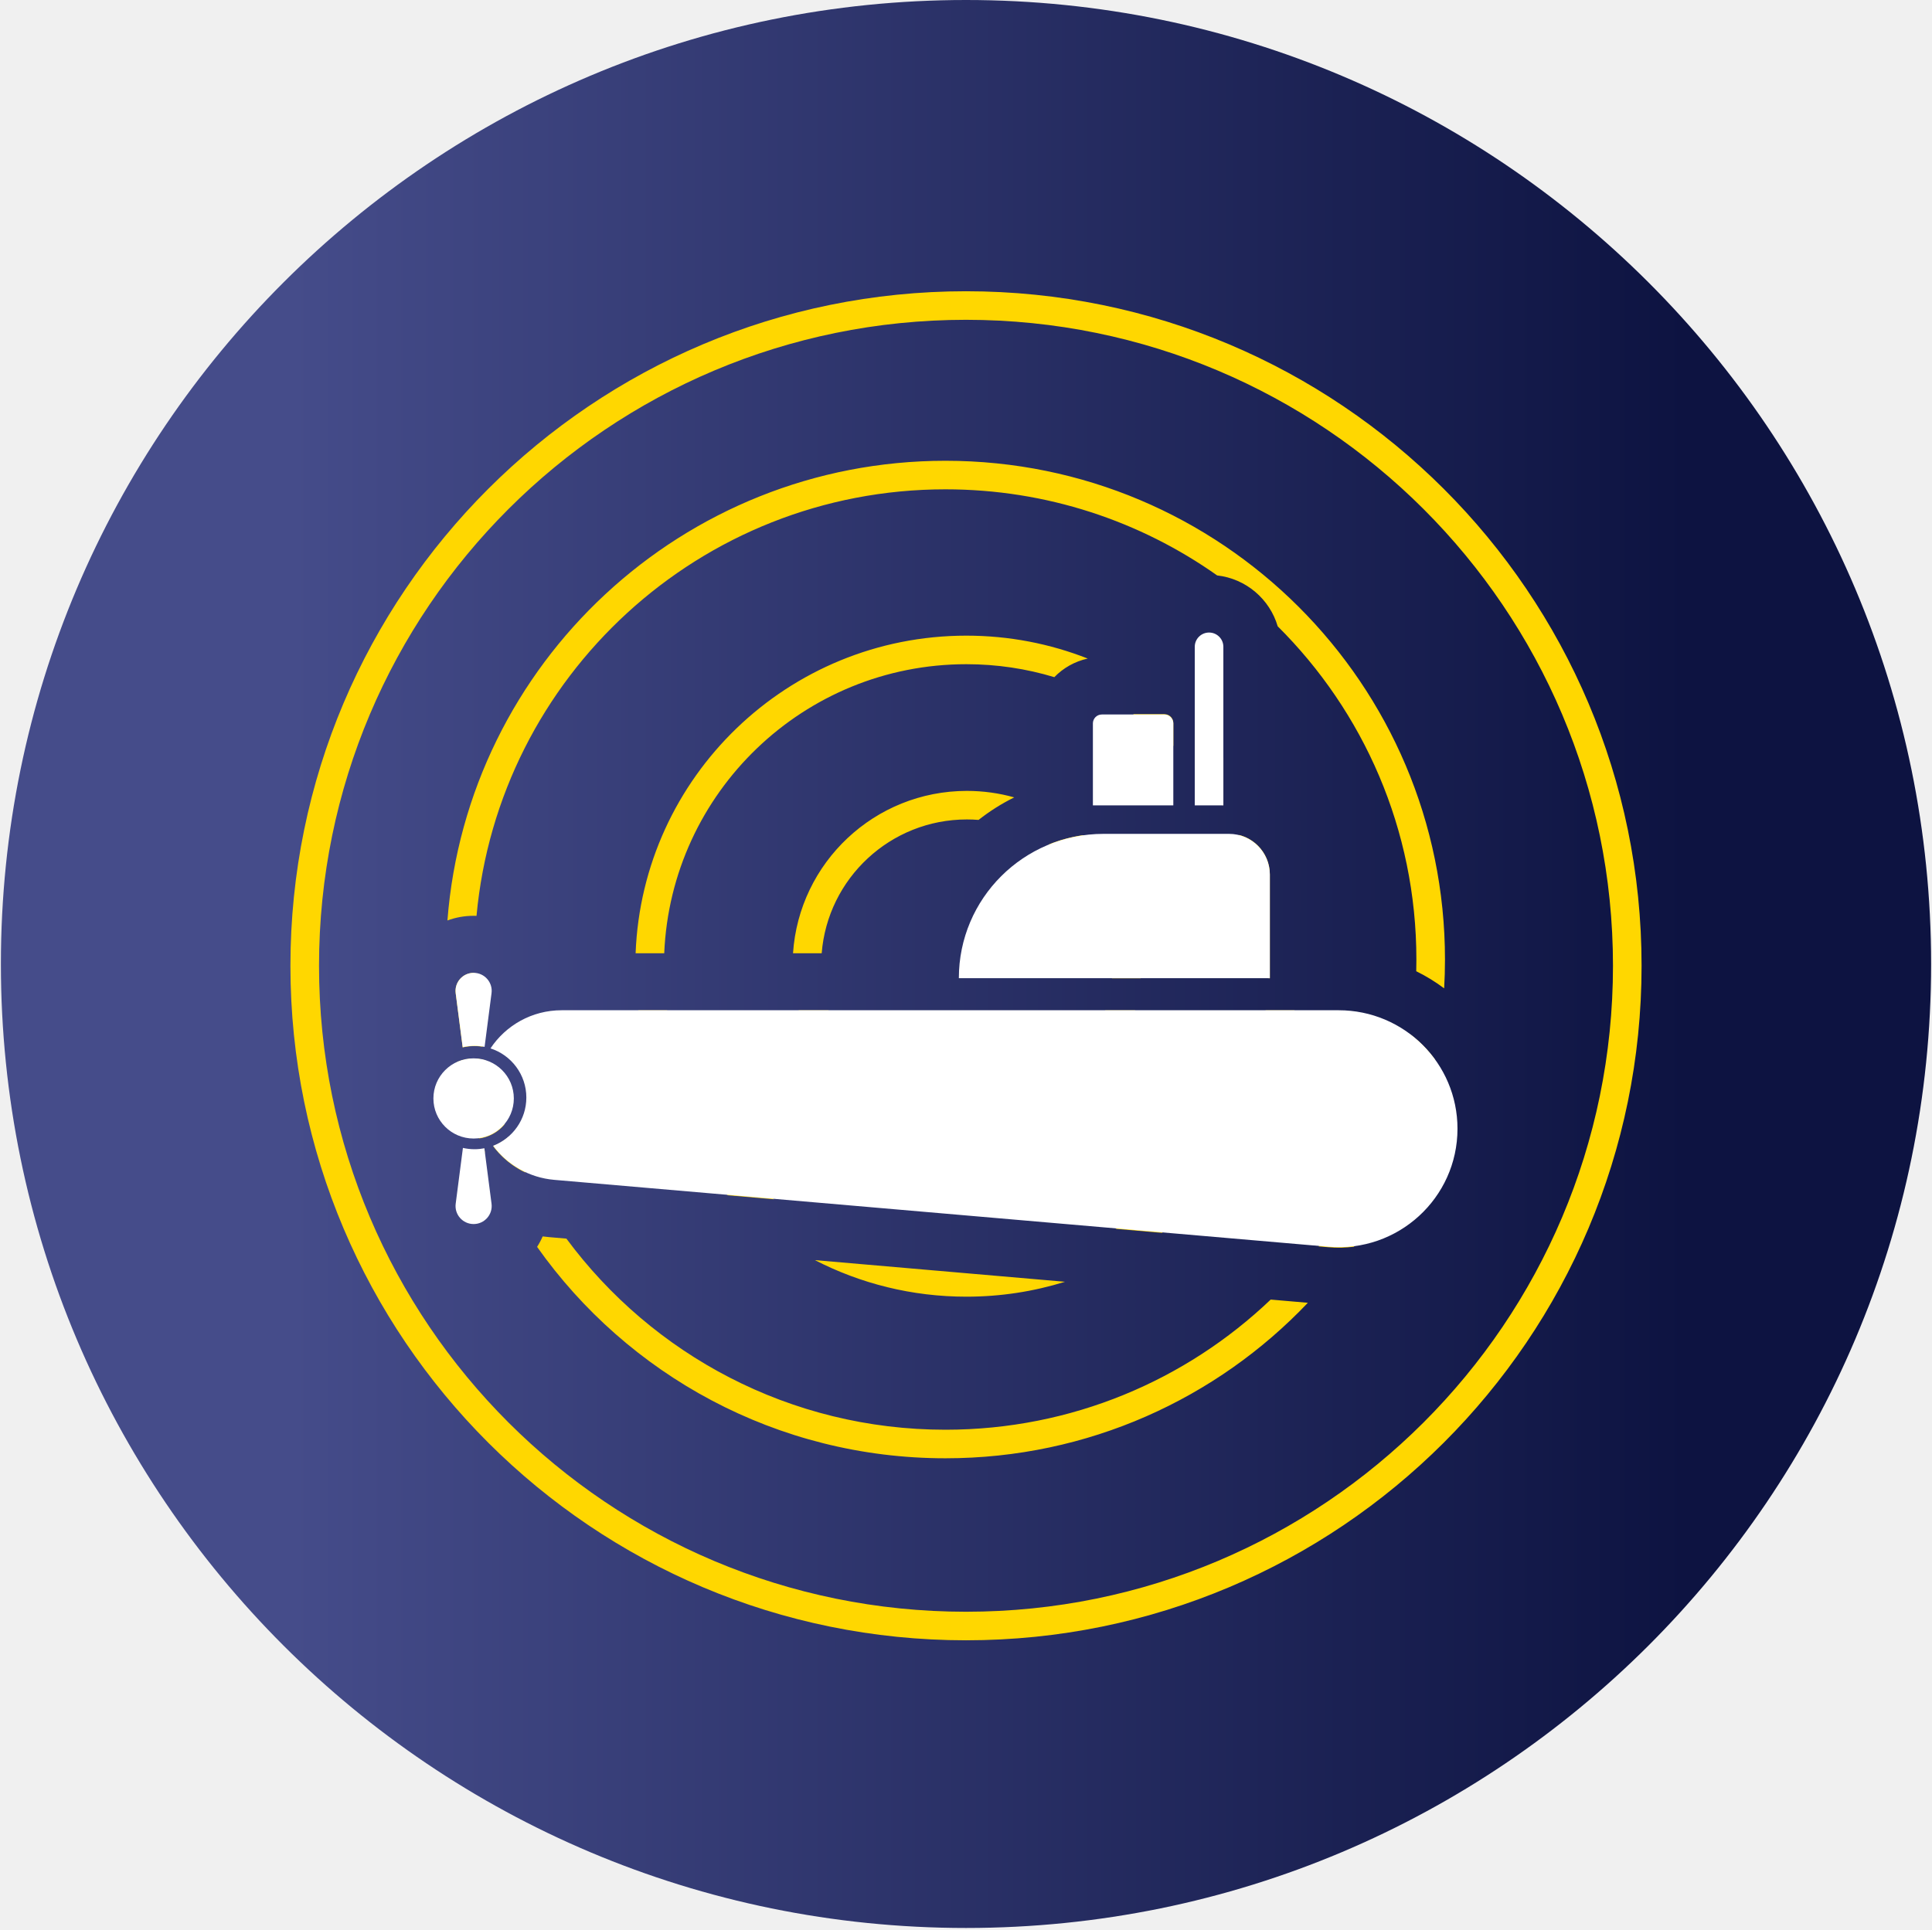
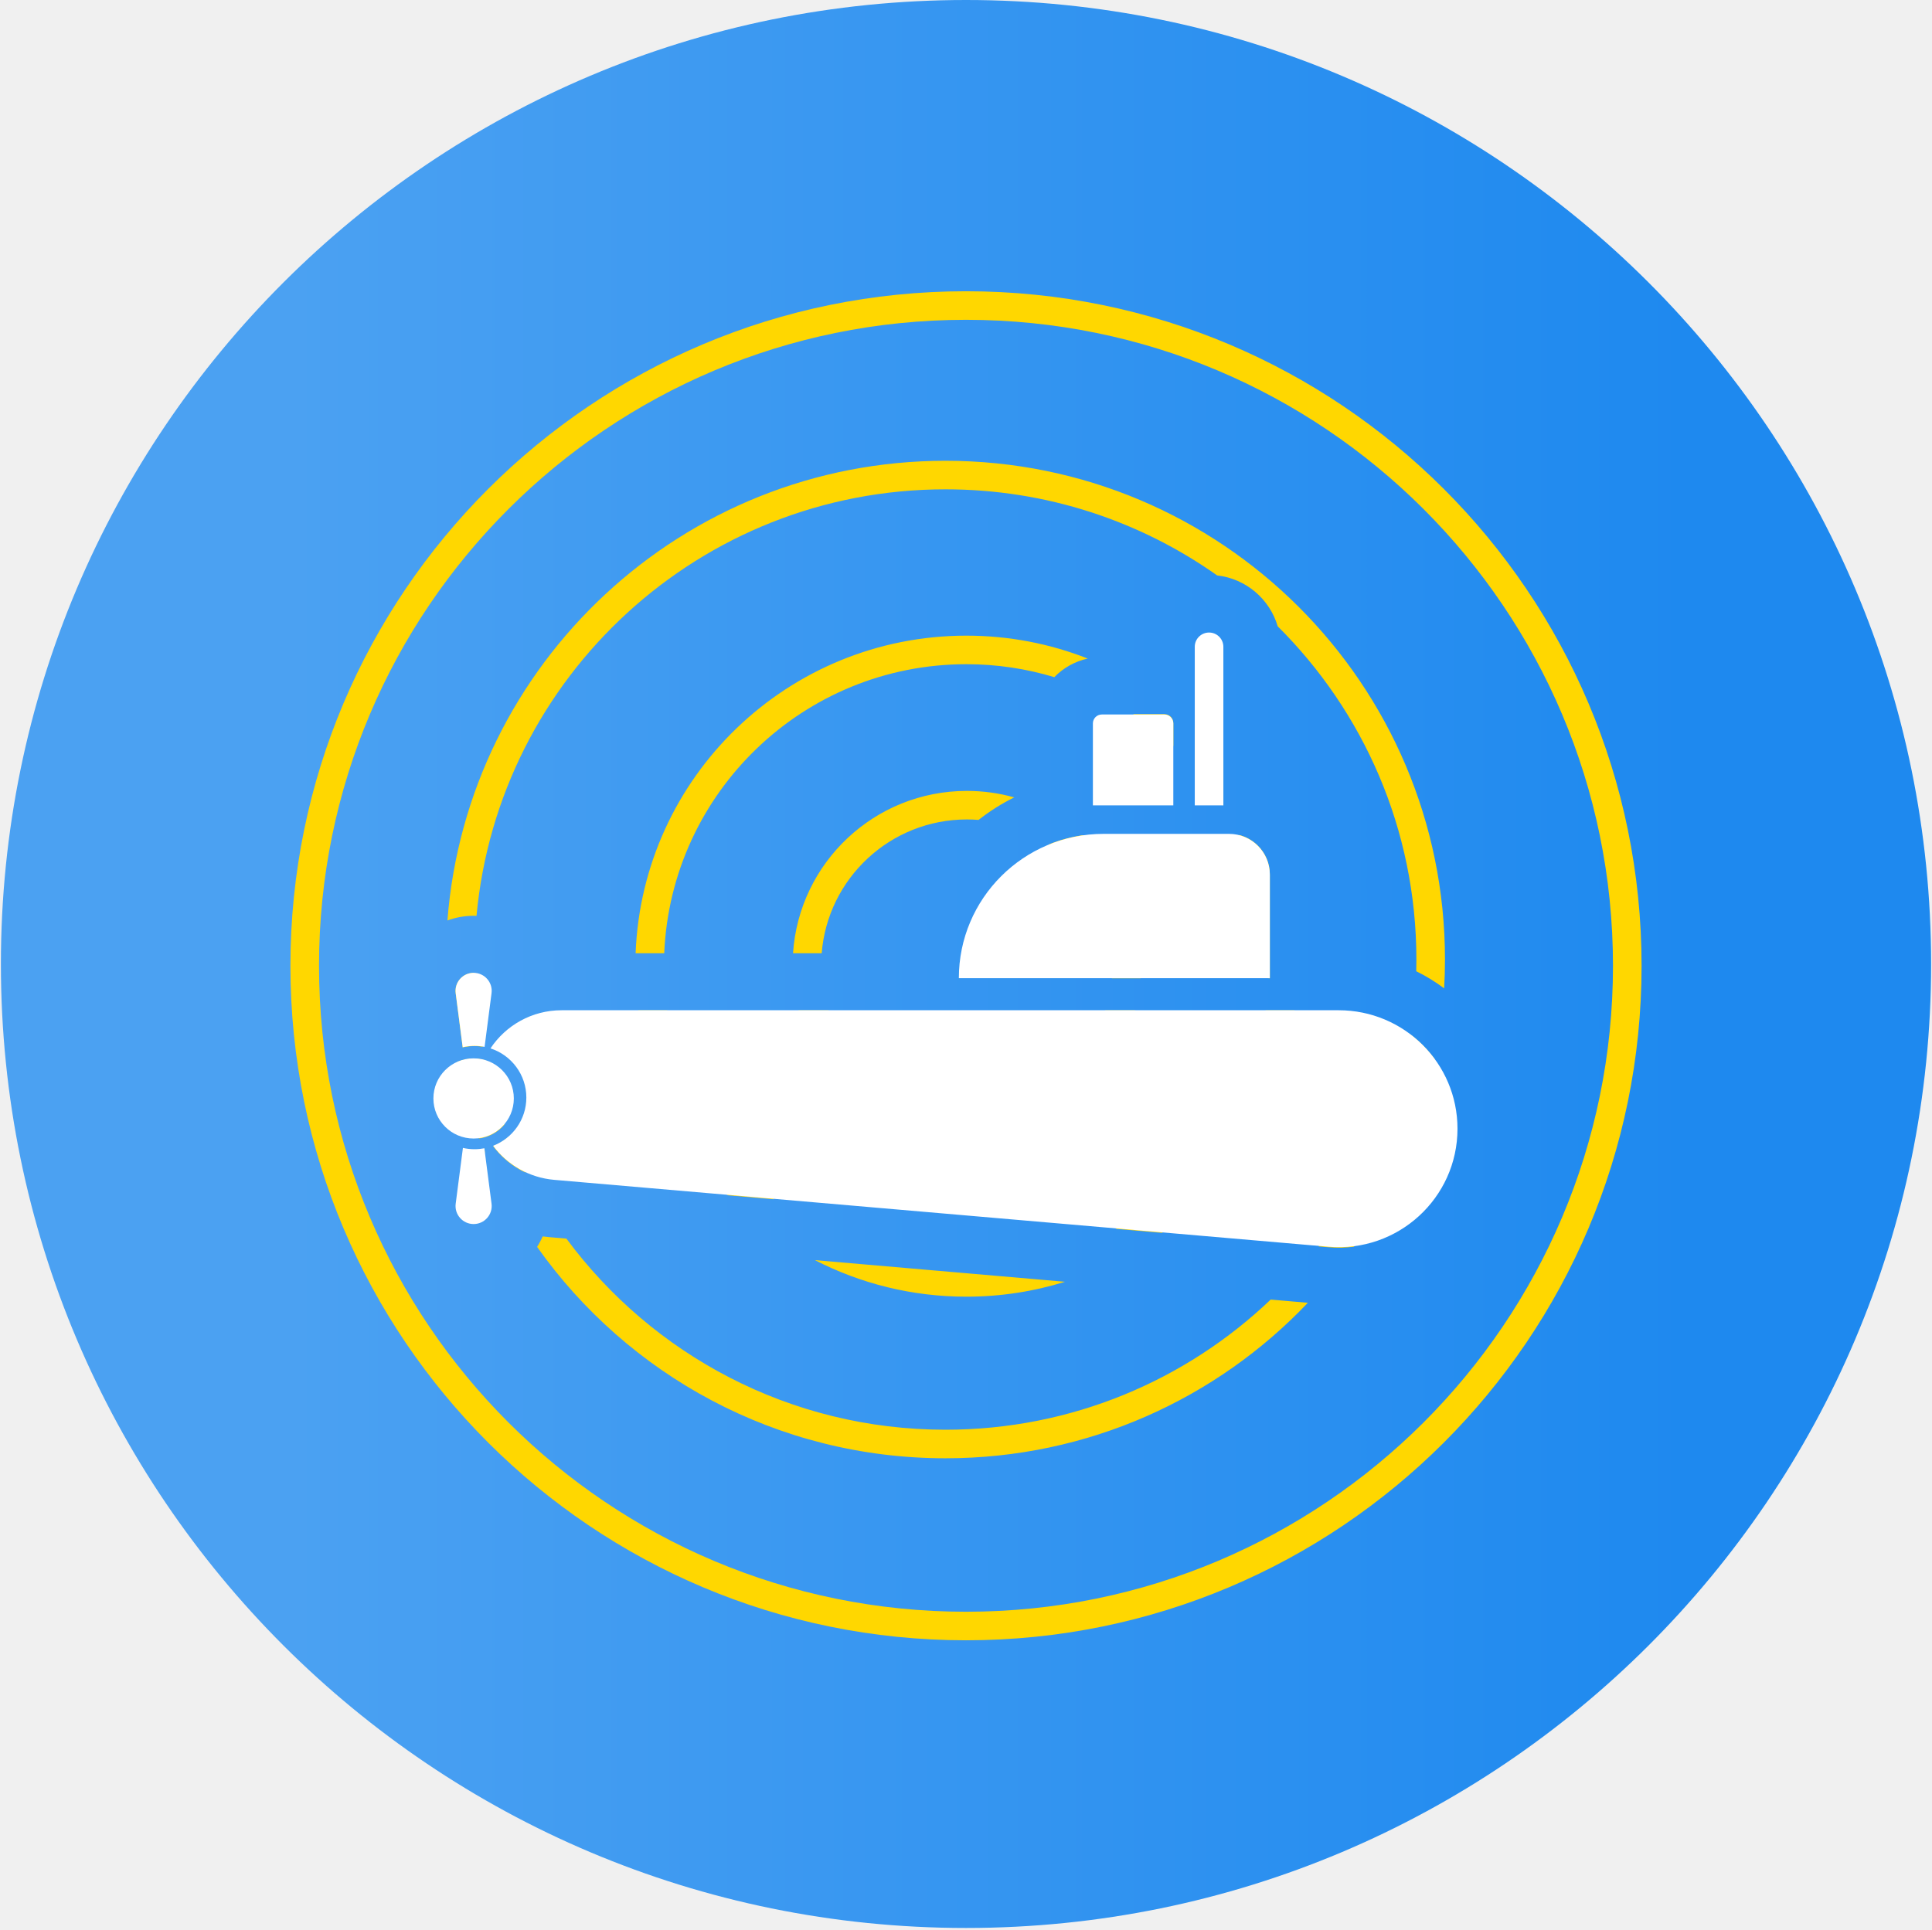
<svg xmlns="http://www.w3.org/2000/svg" width="1081" height="1080" viewBox="0 0 1081 1080" fill="none">
  <g clip-path="url(#clip0_2005_132)">
    <path d="M1080.5 539.5C1080.5 837.458 838.734 1079 540.5 1079C242.266 1079 0.5 837.458 0.5 539.5C0.5 241.542 242.266 0 540.5 0C838.734 0 1080.5 241.542 1080.5 539.5Z" fill="url(#paint0_linear_2005_132)" />
    <path fill-rule="evenodd" clip-rule="evenodd" d="M540.5 902.021C740.427 902.021 902.5 740.163 902.5 540.5C902.5 340.837 740.427 178.979 540.5 178.979C340.573 178.979 178.5 340.837 178.5 540.5C178.5 740.163 340.573 902.021 540.5 902.021ZM540.5 918C749.264 918 918.5 748.987 918.5 540.5C918.5 332.012 749.264 163 540.5 163C331.736 163 162.5 332.012 162.5 540.5C162.5 748.987 331.736 918 540.5 918ZM792.42 543.555C792.473 541.378 792.5 539.195 792.5 537.005C792.5 464.121 762.831 398.159 714.897 350.504C710.447 335.307 697.197 323.862 681.028 322.043C638.074 291.689 585.623 273.853 529 273.853C391.724 273.853 278.965 378.69 266.621 512.567C266.084 512.547 265.543 512.537 265 512.537C259.827 512.537 254.894 513.462 250.344 515.146C261.509 371.203 382.002 257.874 529 257.874C683.364 257.874 808.5 382.845 808.5 537.005C808.5 542.417 808.346 547.793 808.041 553.129C803.165 549.477 797.938 546.266 792.42 543.555ZM789.172 578.946C794.403 582.912 799.029 587.634 802.885 592.948C795.066 631.331 779.36 666.852 757.53 697.749C752.897 698.34 748.123 698.451 743.264 698.03L737.792 697.556C763.994 663.621 782.087 623.119 789.172 578.946ZM668.5 406.812C674.19 412.229 679.536 418.004 684.5 424.101V450.619H683.909C679.297 443.324 674.142 436.407 668.5 429.923V406.812ZM608.619 368.569C587.595 360.292 564.689 355.745 540.72 355.745C440.844 355.745 359.431 434.692 355.638 533.509H371.651C375.434 443.52 449.681 371.724 540.72 371.724C557.831 371.724 574.349 374.26 589.918 378.977C594.9 373.839 601.363 370.141 608.619 368.569ZM656.5 417.471C649.525 410.933 641.994 404.979 633.986 399.687H651.5C651.842 399.687 652.177 399.721 652.5 399.786C654.782 400.249 656.5 402.264 656.5 404.68V417.471ZM567.489 446.266C559.066 443.897 550.181 442.63 541 442.63C489.336 442.63 447.058 482.759 443.713 533.509H459.755C463.067 491.593 498.177 458.608 541 458.608C543.2 458.608 545.38 458.696 547.536 458.866C553.7 454.006 560.383 449.774 567.489 446.266ZM622.16 547.491C622.385 545.024 622.5 542.526 622.5 540.001C622.5 511.984 608.326 487.274 586.748 472.631C592.825 470.139 599.272 468.363 605.984 467.409C625.94 485.239 638.5 511.155 638.5 540.001C638.5 542.521 638.404 545.019 638.216 547.491H622.16ZM463.569 565.467C474.273 597.946 504.895 621.393 541 621.393C577.105 621.393 607.727 597.946 618.431 565.467H635.132C623.922 606.892 586.025 637.372 541 637.372C495.975 637.372 458.078 606.892 446.868 565.467H463.569ZM373.301 565.467H357.143C362.489 605.396 380.59 641.295 407.22 668.941L433.153 671.186C401.528 645.15 379.531 607.867 373.301 565.467ZM624.247 687.727L650.156 689.97C689.815 660.919 717.467 616.483 724.297 565.467H708.139C700.431 617.921 668.595 662.542 624.247 687.727ZM709.807 547.491H710.5V489.395C710.5 487.02 710.136 484.73 709.462 482.577C707.096 475.029 700.907 469.17 693.16 467.261C703.912 489.474 709.94 514.394 709.94 540.72C709.94 542.987 709.895 545.245 709.807 547.491ZM595.89 717.35L455.969 705.238C481.365 718.313 510.179 725.695 540.72 725.695C559.934 725.695 578.464 722.773 595.89 717.35ZM294.036 656.237C290.681 649.655 287.595 642.913 284.792 636.026C282.208 638.327 279.208 640.173 275.92 641.438C275.996 641.54 276.072 641.641 276.149 641.743C276.249 641.876 276.35 642.008 276.452 642.14C277.271 643.202 278.134 644.228 279.038 645.216C282.168 648.637 285.795 651.602 289.81 653.996C291.175 654.811 292.586 655.559 294.036 656.237ZM271.566 593.403C274.264 605.746 277.83 617.764 282.197 629.392C279.911 632.095 276.999 634.251 273.683 635.637C272.46 636.149 271.181 636.556 269.859 636.846C269.259 636.978 268.651 637.086 268.035 637.169C262.753 623.452 258.523 609.213 255.446 594.551C257.023 593.812 258.7 593.25 260.45 592.891C261.92 592.589 263.441 592.431 265 592.431C265.167 592.431 265.334 592.433 265.5 592.437C266.961 592.468 268.389 592.639 269.769 592.937C270.377 593.068 270.977 593.224 271.566 593.403ZM265.605 544.512C266 558.575 267.499 572.362 270.019 585.79C269.137 585.652 268.241 585.554 267.333 585.497C266.727 585.46 266.116 585.44 265.5 585.44C265.333 585.44 265.166 585.442 265 585.445C264.889 585.447 264.778 585.449 264.667 585.452C262.684 585.508 260.751 585.763 258.887 586.197L254.971 555.885C254.907 555.387 254.88 554.893 254.888 554.407C254.894 554.033 254.921 553.664 254.968 553.301C255.595 548.398 259.791 544.495 265 544.495C265.203 544.495 265.405 544.501 265.605 544.512ZM271.34 645.359C271.003 644.562 270.67 643.763 270.341 642.962C270.566 642.924 270.791 642.884 271.014 642.841L271.34 645.359ZM300.516 697.815C301.705 695.956 302.751 694.001 303.64 691.965C304.87 692.129 306.11 692.266 307.359 692.374L316.917 693.201C364.906 758.081 442.033 800.156 529 800.156C599.583 800.156 663.684 772.441 710.986 727.313L731.774 729.113C680.843 782.712 608.83 816.135 529 816.135C434.594 816.135 351.119 769.391 300.516 697.815Z" fill="#FFD700" />
    <path fill-rule="evenodd" clip-rule="evenodd" d="M676.5 354C672.082 354 668.5 357.571 668.5 361.977V450.721H684.5V361.977C684.5 357.571 680.918 354 676.5 354ZM687.673 466.675C700.28 466.675 710.5 476.866 710.5 489.437V547.442H536.5C536.5 502.836 572.765 466.675 617.5 466.675H687.673ZM611.5 404.853C611.5 402.1 613.739 399.868 616.5 399.868H651.5C654.261 399.868 656.5 402.1 656.5 404.853V450.721H611.5V404.853ZM265 544.451C258.902 544.451 254.191 549.793 254.971 555.823L258.887 586.088C261.011 585.594 263.225 585.333 265.5 585.333C267.43 585.333 269.316 585.521 271.14 585.879L275.029 555.823C275.809 549.793 271.098 544.451 265 544.451ZM275.92 641.243C286.788 637.069 294.5 626.557 294.5 614.249C294.5 601.391 286.083 590.493 274.443 586.734C282.969 573.887 297.592 565.39 314.24 565.39H749.006C785.73 565.39 815.5 595.075 815.5 631.693C815.5 670.57 782.108 701.105 743.264 697.747L310.122 660.311C296.043 659.094 283.81 651.852 275.92 641.243ZM259.012 642.44C261.098 642.915 263.27 643.166 265.5 643.166C267.386 643.166 269.229 642.987 271.014 642.644L275.029 673.673C275.809 679.703 271.098 685.045 265 685.045C258.902 685.045 254.191 679.703 254.971 673.673L259.012 642.44ZM287.5 614.748C287.5 627.139 277.426 637.183 265 637.183C252.574 637.183 242.5 627.139 242.5 614.748C242.5 602.357 252.574 592.313 265 592.313C277.426 592.313 287.5 602.357 287.5 614.748Z" fill="white" />
  </g>
  <defs>
    <linearGradient id="paint0_linear_2005_132" x1="162.777" y1="539.499" x2="943.651" y2="539.499" gradientUnits="userSpaceOnUse">
-       <stop stop-color="#454C8A" />
-       <stop offset="1" stop-color="#0D1341" />
+       <stop stop-color="#4BA1F2" />
+       <stop offset="1" stop-color="#1E89EF" />
    </linearGradient>
    <clipPath id="clip0_2005_132">
      <rect width="1080" height="1080" fill="white" transform="translate(0.5)" />
    </clipPath>
  </defs>
</svg>
